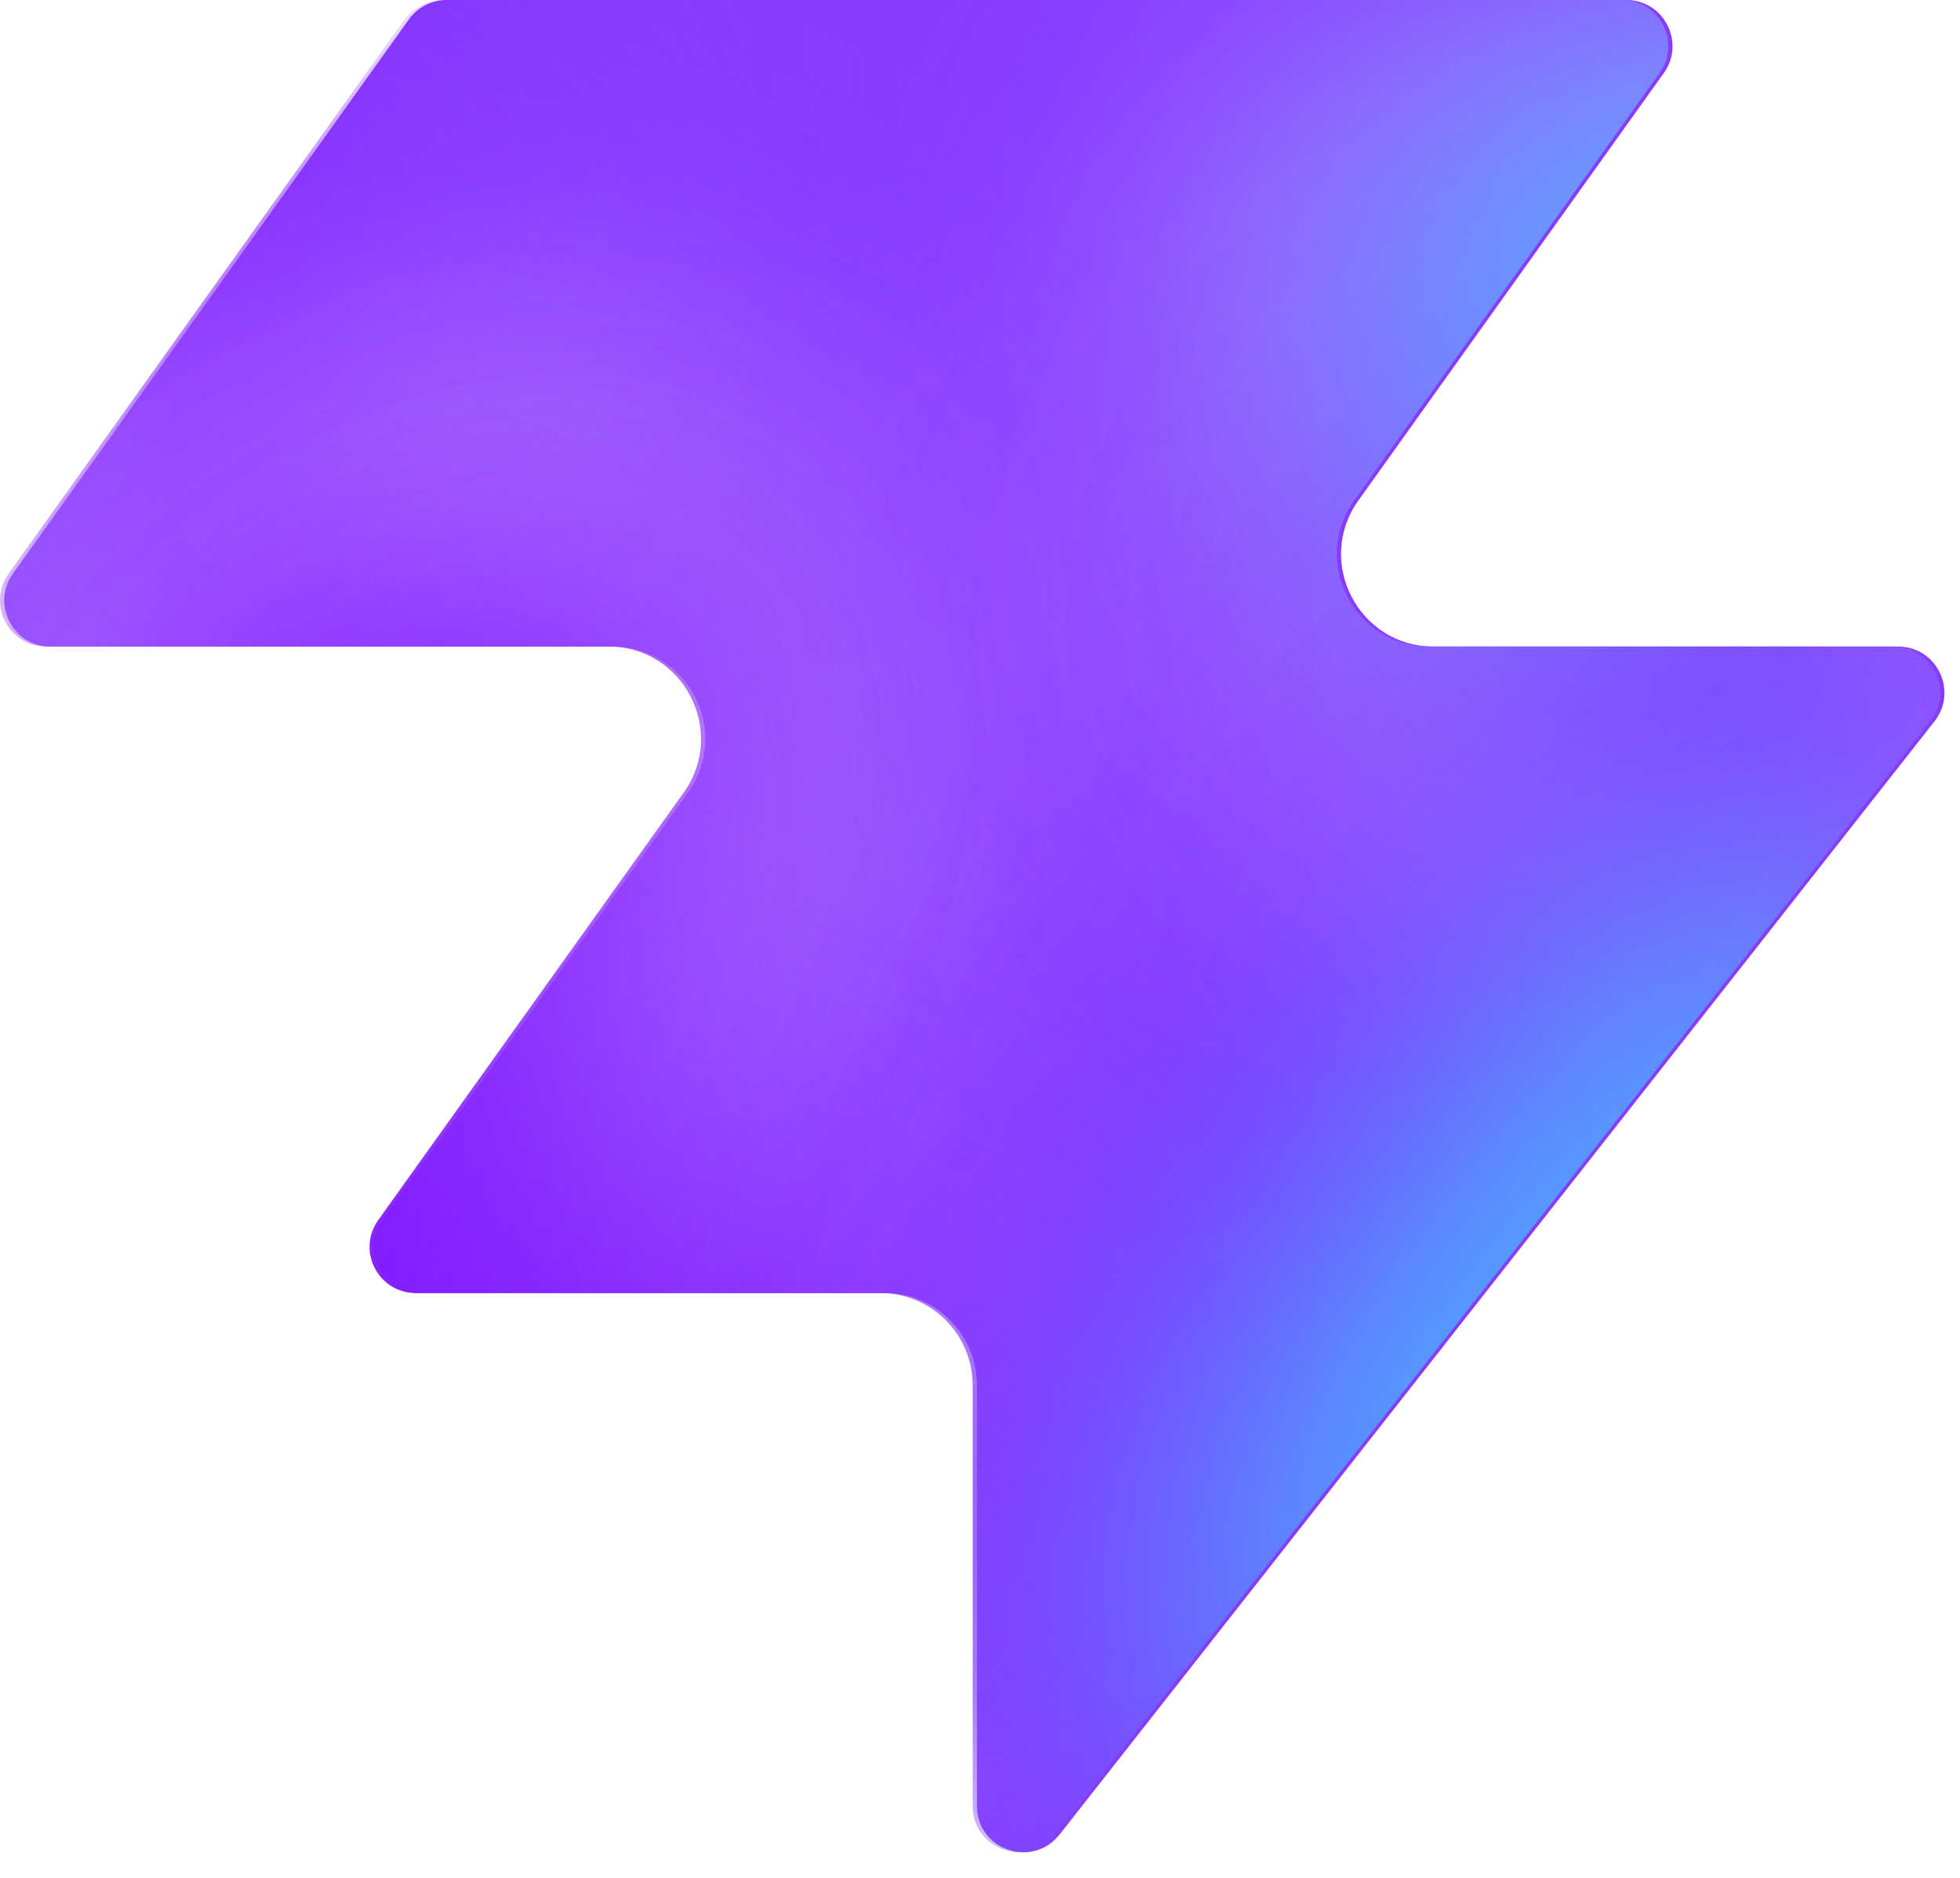
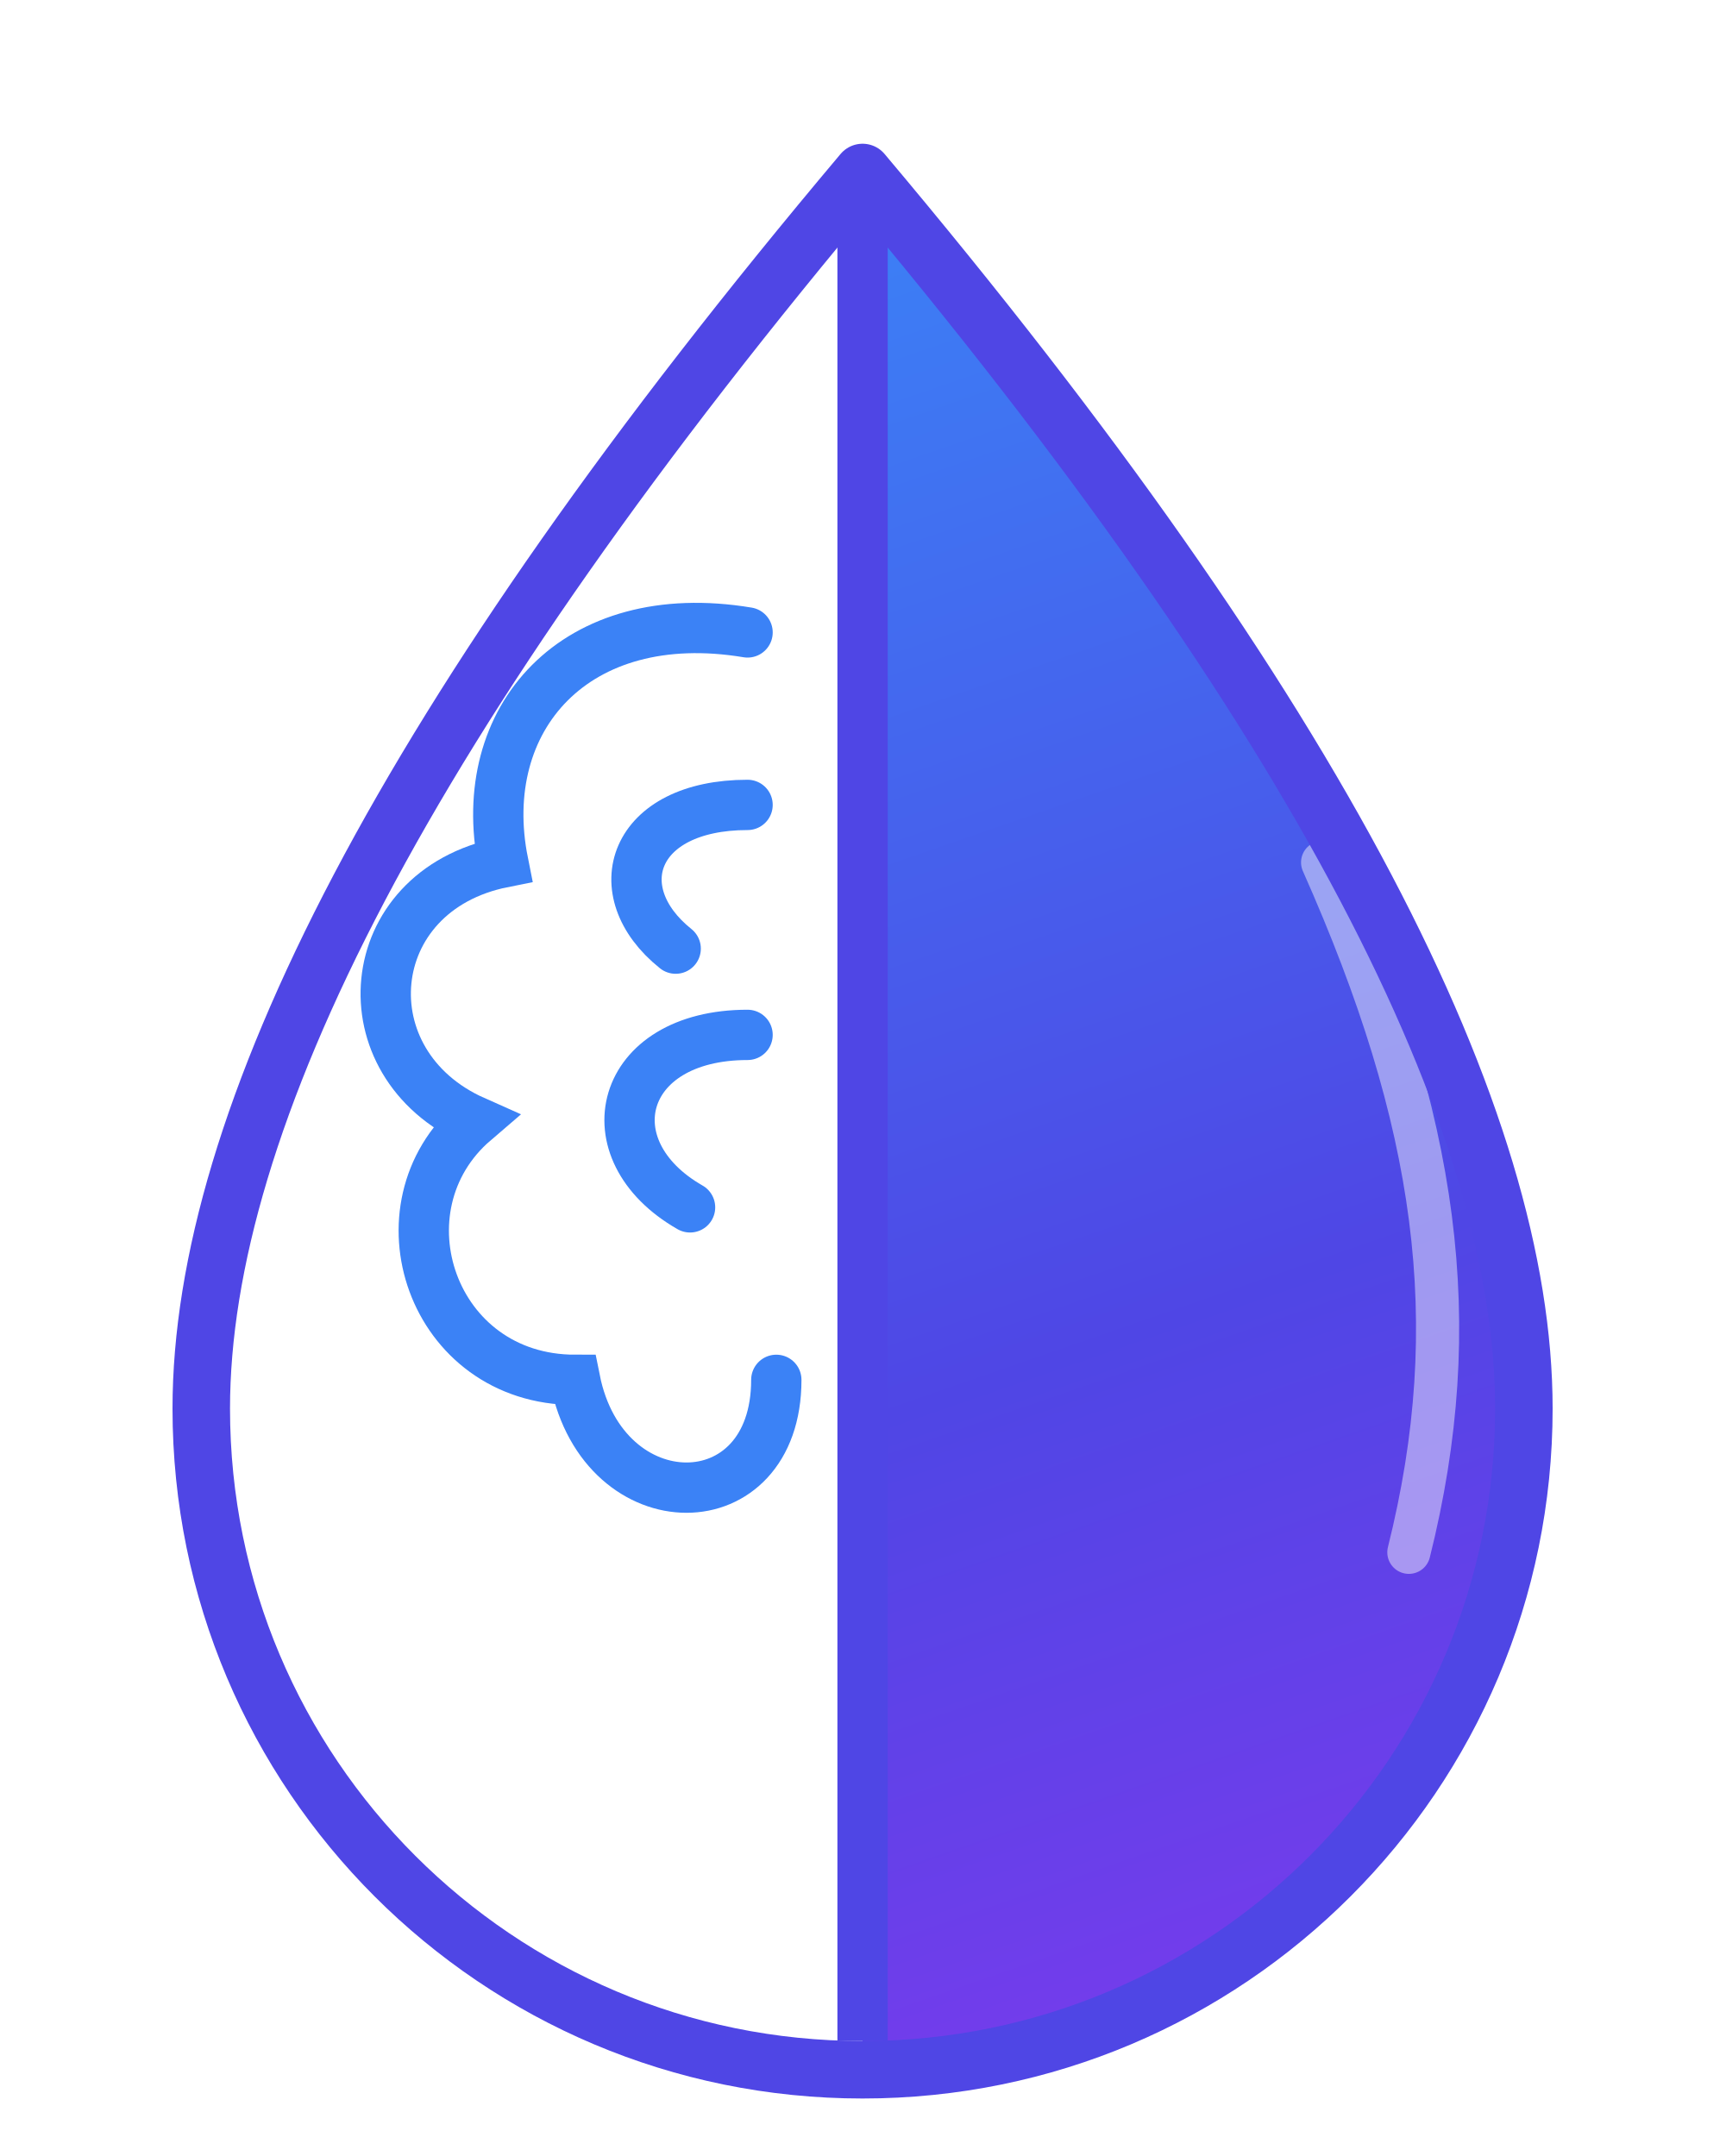
- <svg xmlns="http://www.w3.org/2000/svg" width="48" height="46" fill="none" viewBox="0 0 48 46">
-   <path fill="#863bff" d="M25.946 44.938c-.664.845-2.021.375-2.021-.698V33.937a2.26 2.26 0 0 0-2.262-2.262H10.287c-.92 0-1.456-1.04-.92-1.788l7.48-10.471c1.07-1.497 0-3.578-1.842-3.578H1.237c-.92 0-1.456-1.04-.92-1.788L10.013.474c.214-.297.556-.474.92-.474h28.894c.92 0 1.456 1.04.92 1.788l-7.48 10.471c-1.07 1.498 0 3.579 1.842 3.579h11.377c.943 0 1.473 1.088.89 1.83L25.947 44.94z" style="fill:#863bff;fill:color(display-p3 .525 .23 1);fill-opacity:1" />
-   <mask id="a" width="48" height="46" x="0" y="0" maskUnits="userSpaceOnUse" style="mask-type:alpha">
-     <path fill="#000" d="M25.842 44.938c-.664.844-2.021.375-2.021-.698V33.937a2.26 2.26 0 0 0-2.262-2.262H10.183c-.92 0-1.456-1.04-.92-1.788l7.48-10.471c1.07-1.498 0-3.579-1.842-3.579H1.133c-.92 0-1.456-1.04-.92-1.787L9.91.473c.214-.297.556-.474.92-.474h28.894c.92 0 1.456 1.04.92 1.788l-7.48 10.471c-1.07 1.498 0 3.578 1.842 3.578h11.377c.943 0 1.473 1.088.89 1.832L25.843 44.94z" style="fill:#000;fill-opacity:1" />
-   </mask>
-   <g mask="url(#a)">
-     <g filter="url(#b)">
-       <ellipse cx="5.508" cy="14.704" fill="#ede6ff" rx="5.508" ry="14.704" style="fill:#ede6ff;fill:color(display-p3 .927 .903 1);fill-opacity:1" transform="matrix(.00324 1 1 -.00324 -4.47 31.516)" />
-     </g>
-     <g filter="url(#c)">
-       <ellipse cx="10.399" cy="29.851" fill="#ede6ff" rx="10.399" ry="29.851" style="fill:#ede6ff;fill:color(display-p3 .927 .903 1);fill-opacity:1" transform="matrix(.00324 1 1 -.00324 -39.328 7.883)" />
-     </g>
-     <g filter="url(#d)">
-       <ellipse cx="5.508" cy="30.487" fill="#7e14ff" rx="5.508" ry="30.487" style="fill:#7e14ff;fill:color(display-p3 .492 .077 1);fill-opacity:1" transform="rotate(89.814 -25.913 -14.639)scale(1 -1)" />
-     </g>
-     <g filter="url(#e)">
-       <ellipse cx="5.508" cy="30.599" fill="#7e14ff" rx="5.508" ry="30.599" style="fill:#7e14ff;fill:color(display-p3 .492 .077 1);fill-opacity:1" transform="rotate(89.814 -32.644 -3.334)scale(1 -1)" />
-     </g>
-     <g filter="url(#f)">
-       <ellipse cx="5.508" cy="30.599" fill="#7e14ff" rx="5.508" ry="30.599" style="fill:#7e14ff;fill:color(display-p3 .492 .077 1);fill-opacity:1" transform="matrix(.00324 1 1 -.00324 -34.34 30.47)" />
-     </g>
-     <g filter="url(#g)">
-       <ellipse cx="14.072" cy="22.078" fill="#ede6ff" rx="14.072" ry="22.078" style="fill:#ede6ff;fill:color(display-p3 .927 .903 1);fill-opacity:1" transform="rotate(93.35 24.506 48.493)scale(-1 1)" />
-     </g>
-     <g filter="url(#h)">
-       <ellipse cx="3.47" cy="21.501" fill="#7e14ff" rx="3.47" ry="21.501" style="fill:#7e14ff;fill:color(display-p3 .492 .077 1);fill-opacity:1" transform="rotate(89.009 28.708 47.59)scale(-1 1)" />
-     </g>
-     <g filter="url(#i)">
-       <ellipse cx="3.47" cy="21.501" fill="#7e14ff" rx="3.47" ry="21.501" style="fill:#7e14ff;fill:color(display-p3 .492 .077 1);fill-opacity:1" transform="rotate(89.009 28.708 47.59)scale(-1 1)" />
-     </g>
-     <g filter="url(#j)">
-       <ellipse cx=".387" cy="8.972" fill="#7e14ff" rx="4.407" ry="29.108" style="fill:#7e14ff;fill:color(display-p3 .492 .077 1);fill-opacity:1" transform="rotate(39.51 .387 8.972)" />
-     </g>
-     <g filter="url(#k)">
-       <ellipse cx="47.523" cy="-6.092" fill="#7e14ff" rx="4.407" ry="29.108" style="fill:#7e14ff;fill:color(display-p3 .492 .077 1);fill-opacity:1" transform="rotate(37.892 47.523 -6.092)" />
-     </g>
-     <g filter="url(#l)">
-       <ellipse cx="41.412" cy="6.333" fill="#47bfff" rx="5.971" ry="9.665" style="fill:#47bfff;fill:color(display-p3 .28 .748 1);fill-opacity:1" transform="rotate(37.892 41.412 6.333)" />
-     </g>
-     <g filter="url(#m)">
-       <ellipse cx="-1.879" cy="38.332" fill="#7e14ff" rx="4.407" ry="29.108" style="fill:#7e14ff;fill:color(display-p3 .492 .077 1);fill-opacity:1" transform="rotate(37.892 -1.88 38.332)" />
-     </g>
-     <g filter="url(#n)">
-       <ellipse cx="-1.879" cy="38.332" fill="#7e14ff" rx="4.407" ry="29.108" style="fill:#7e14ff;fill:color(display-p3 .492 .077 1);fill-opacity:1" transform="rotate(37.892 -1.88 38.332)" />
-     </g>
-     <g filter="url(#o)">
-       <ellipse cx="35.651" cy="29.907" fill="#7e14ff" rx="4.407" ry="29.108" style="fill:#7e14ff;fill:color(display-p3 .492 .077 1);fill-opacity:1" transform="rotate(37.892 35.651 29.907)" />
-     </g>
-     <g filter="url(#p)">
-       <ellipse cx="38.418" cy="32.4" fill="#47bfff" rx="5.971" ry="15.297" style="fill:#47bfff;fill:color(display-p3 .28 .748 1);fill-opacity:1" transform="rotate(37.892 38.418 32.4)" />
-     </g>
+ <svg xmlns="http://www.w3.org/2000/svg" width="120" height="150" viewBox="0 0 120 150" fill="none">
+   <defs>
+     <linearGradient id="g" x1="60" y1="12" x2="105" y2="142" gradientUnits="userSpaceOnUse">
+       <stop stop-color="#3B82F6" />
+       <stop offset="0.6" stop-color="#4F46E5" />
+       <stop offset="1" stop-color="#7C3AED" />
+     </linearGradient>
+     <clipPath id="c">
+       <path d="M60 12 C92 50 106 78 106 98 A46 46 0 1 1 14 98 C14 78 28 50 60 12 Z" />
+     </clipPath>
+   </defs>
+   <g clip-path="url(#c)">
+     <rect x="60" y="0" width="60" height="150" fill="url(#g)" />
+     <path d="M92 60 C100 78 102 92 98 108" stroke="rgba(255,255,255,0.45)" stroke-width="3" stroke-linecap="round" fill="none" />
  </g>
-   <defs>
-     <filter id="b" width="60.045" height="41.654" x="-19.77" y="16.149" color-interpolation-filters="sRGB" filterUnits="userSpaceOnUse">
-       <feFlood flood-opacity="0" result="BackgroundImageFix" />
-       <feBlend in="SourceGraphic" in2="BackgroundImageFix" result="shape" />
-       <feGaussianBlur result="effect1_foregroundBlur_2002_17158" stdDeviation="7.659" />
-     </filter>
-     <filter id="c" width="90.34" height="51.437" x="-54.613" y="-7.533" color-interpolation-filters="sRGB" filterUnits="userSpaceOnUse">
-       <feFlood flood-opacity="0" result="BackgroundImageFix" />
-       <feBlend in="SourceGraphic" in2="BackgroundImageFix" result="shape" />
-       <feGaussianBlur result="effect1_foregroundBlur_2002_17158" stdDeviation="7.659" />
-     </filter>
-     <filter id="d" width="79.355" height="29.4" x="-49.64" y="2.03" color-interpolation-filters="sRGB" filterUnits="userSpaceOnUse">
-       <feFlood flood-opacity="0" result="BackgroundImageFix" />
-       <feBlend in="SourceGraphic" in2="BackgroundImageFix" result="shape" />
-       <feGaussianBlur result="effect1_foregroundBlur_2002_17158" stdDeviation="4.596" />
-     </filter>
-     <filter id="e" width="79.579" height="29.4" x="-45.045" y="20.029" color-interpolation-filters="sRGB" filterUnits="userSpaceOnUse">
-       <feFlood flood-opacity="0" result="BackgroundImageFix" />
-       <feBlend in="SourceGraphic" in2="BackgroundImageFix" result="shape" />
-       <feGaussianBlur result="effect1_foregroundBlur_2002_17158" stdDeviation="4.596" />
-     </filter>
-     <filter id="f" width="79.579" height="29.4" x="-43.513" y="21.178" color-interpolation-filters="sRGB" filterUnits="userSpaceOnUse">
-       <feFlood flood-opacity="0" result="BackgroundImageFix" />
-       <feBlend in="SourceGraphic" in2="BackgroundImageFix" result="shape" />
-       <feGaussianBlur result="effect1_foregroundBlur_2002_17158" stdDeviation="4.596" />
-     </filter>
-     <filter id="g" width="74.749" height="58.852" x="15.756" y="-17.901" color-interpolation-filters="sRGB" filterUnits="userSpaceOnUse">
-       <feFlood flood-opacity="0" result="BackgroundImageFix" />
-       <feBlend in="SourceGraphic" in2="BackgroundImageFix" result="shape" />
-       <feGaussianBlur result="effect1_foregroundBlur_2002_17158" stdDeviation="7.659" />
-     </filter>
-     <filter id="h" width="61.377" height="25.362" x="23.548" y="2.284" color-interpolation-filters="sRGB" filterUnits="userSpaceOnUse">
-       <feFlood flood-opacity="0" result="BackgroundImageFix" />
-       <feBlend in="SourceGraphic" in2="BackgroundImageFix" result="shape" />
-       <feGaussianBlur result="effect1_foregroundBlur_2002_17158" stdDeviation="4.596" />
-     </filter>
-     <filter id="i" width="61.377" height="25.362" x="23.548" y="2.284" color-interpolation-filters="sRGB" filterUnits="userSpaceOnUse">
-       <feFlood flood-opacity="0" result="BackgroundImageFix" />
-       <feBlend in="SourceGraphic" in2="BackgroundImageFix" result="shape" />
-       <feGaussianBlur result="effect1_foregroundBlur_2002_17158" stdDeviation="4.596" />
-     </filter>
-     <filter id="j" width="56.045" height="63.649" x="-27.636" y="-22.853" color-interpolation-filters="sRGB" filterUnits="userSpaceOnUse">
-       <feFlood flood-opacity="0" result="BackgroundImageFix" />
-       <feBlend in="SourceGraphic" in2="BackgroundImageFix" result="shape" />
-       <feGaussianBlur result="effect1_foregroundBlur_2002_17158" stdDeviation="4.596" />
-     </filter>
-     <filter id="k" width="54.814" height="64.646" x="20.116" y="-38.415" color-interpolation-filters="sRGB" filterUnits="userSpaceOnUse">
-       <feFlood flood-opacity="0" result="BackgroundImageFix" />
-       <feBlend in="SourceGraphic" in2="BackgroundImageFix" result="shape" />
-       <feGaussianBlur result="effect1_foregroundBlur_2002_17158" stdDeviation="4.596" />
-     </filter>
-     <filter id="l" width="33.541" height="35.313" x="24.641" y="-11.323" color-interpolation-filters="sRGB" filterUnits="userSpaceOnUse">
-       <feFlood flood-opacity="0" result="BackgroundImageFix" />
-       <feBlend in="SourceGraphic" in2="BackgroundImageFix" result="shape" />
-       <feGaussianBlur result="effect1_foregroundBlur_2002_17158" stdDeviation="4.596" />
-     </filter>
-     <filter id="m" width="54.814" height="64.646" x="-29.286" y="6.009" color-interpolation-filters="sRGB" filterUnits="userSpaceOnUse">
-       <feFlood flood-opacity="0" result="BackgroundImageFix" />
-       <feBlend in="SourceGraphic" in2="BackgroundImageFix" result="shape" />
-       <feGaussianBlur result="effect1_foregroundBlur_2002_17158" stdDeviation="4.596" />
-     </filter>
-     <filter id="n" width="54.814" height="64.646" x="-29.286" y="6.009" color-interpolation-filters="sRGB" filterUnits="userSpaceOnUse">
-       <feFlood flood-opacity="0" result="BackgroundImageFix" />
-       <feBlend in="SourceGraphic" in2="BackgroundImageFix" result="shape" />
-       <feGaussianBlur result="effect1_foregroundBlur_2002_17158" stdDeviation="4.596" />
-     </filter>
-     <filter id="o" width="54.814" height="64.646" x="8.244" y="-2.416" color-interpolation-filters="sRGB" filterUnits="userSpaceOnUse">
-       <feFlood flood-opacity="0" result="BackgroundImageFix" />
-       <feBlend in="SourceGraphic" in2="BackgroundImageFix" result="shape" />
-       <feGaussianBlur result="effect1_foregroundBlur_2002_17158" stdDeviation="4.596" />
-     </filter>
-     <filter id="p" width="39.409" height="43.623" x="18.713" y="10.588" color-interpolation-filters="sRGB" filterUnits="userSpaceOnUse">
-       <feFlood flood-opacity="0" result="BackgroundImageFix" />
-       <feBlend in="SourceGraphic" in2="BackgroundImageFix" result="shape" />
-       <feGaussianBlur result="effect1_foregroundBlur_2002_17158" stdDeviation="4.596" />
-     </filter>
-   </defs>
+   <path d="M60 12 C92 50 106 78 106 98 A46 46 0 1 1 14 98 C14 78 28 50 60 12 Z" stroke="#4F46E5" stroke-width="4" fill="none" stroke-linejoin="round" />
+   <line x1="60" y1="12" x2="60" y2="142" stroke="#4F46E5" stroke-width="3.5" />
+   <g clip-path="url(#c)" stroke="#3B82F6" stroke-width="3.5" stroke-linecap="round" fill="none">
+     <path d="M52 44 C40 42 33 50 35 60 C25 62 24 74 33 78 C26 84 30 96 40 96 C42 106 54 106 54 96" />
+     <path d="M52 56 C44 56 42 62 47 66" />
+     <path d="M52 72 C43 72 41 80 48 84" />
+   </g>
</svg>
